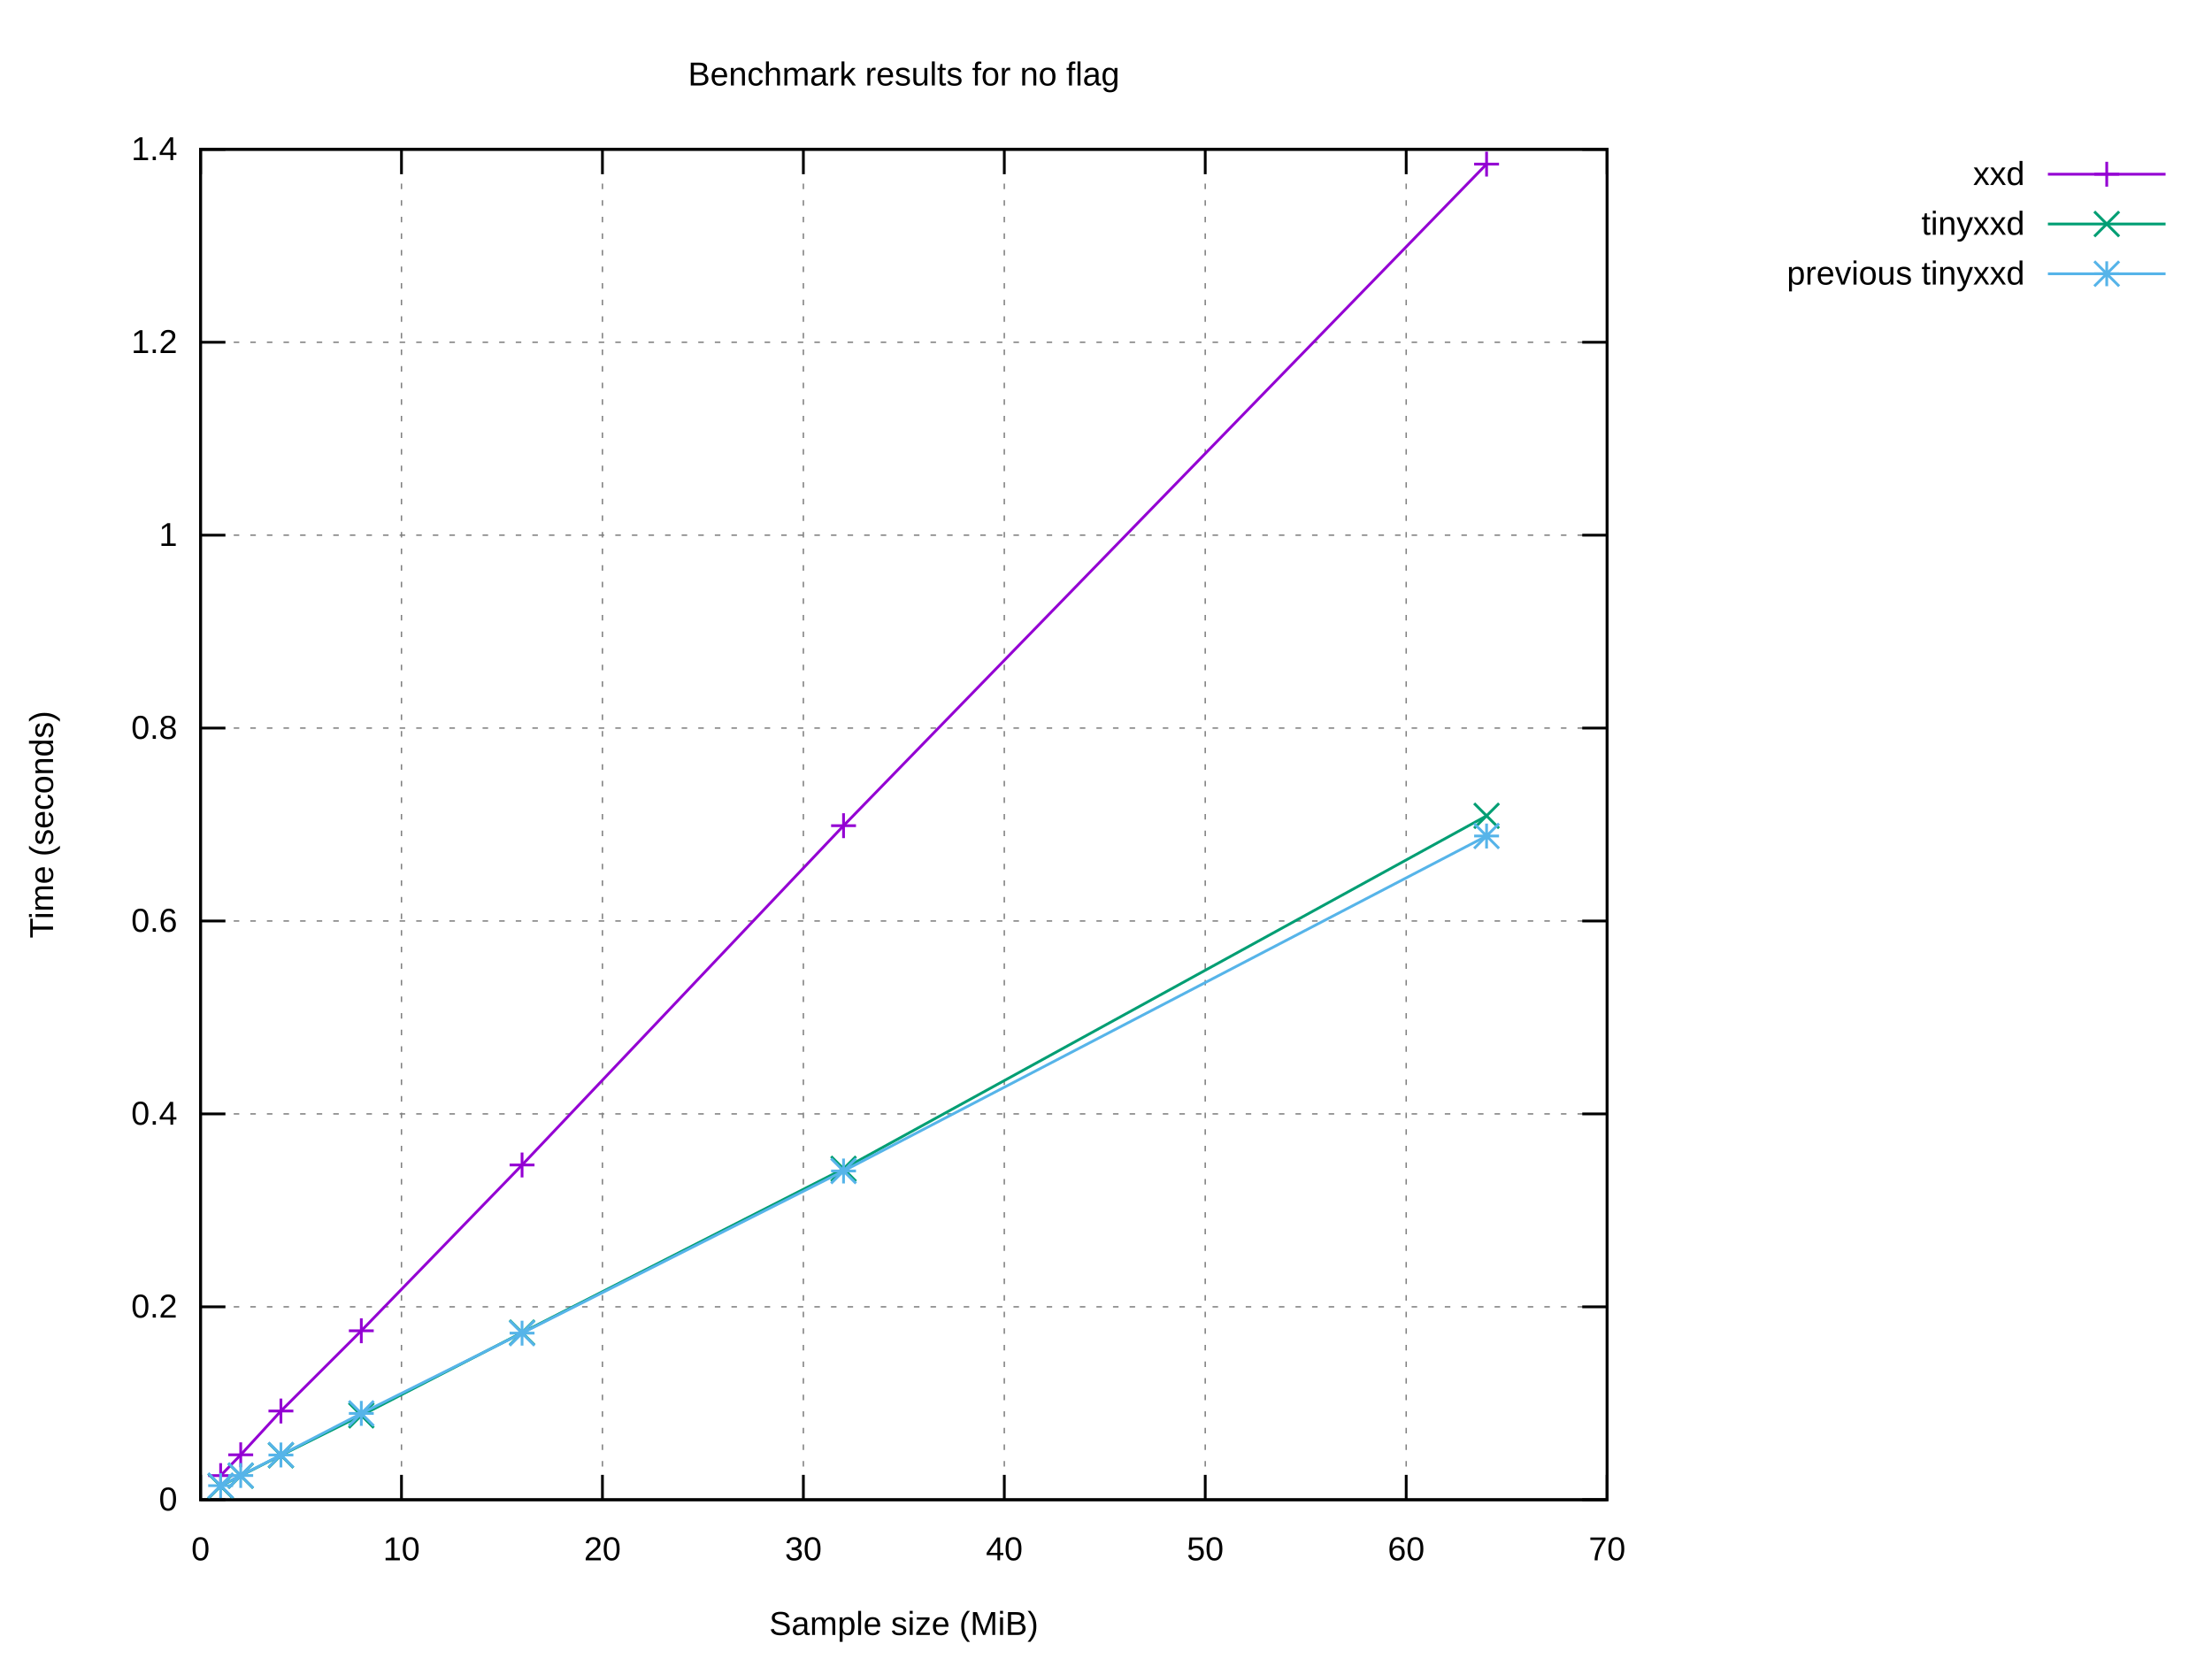
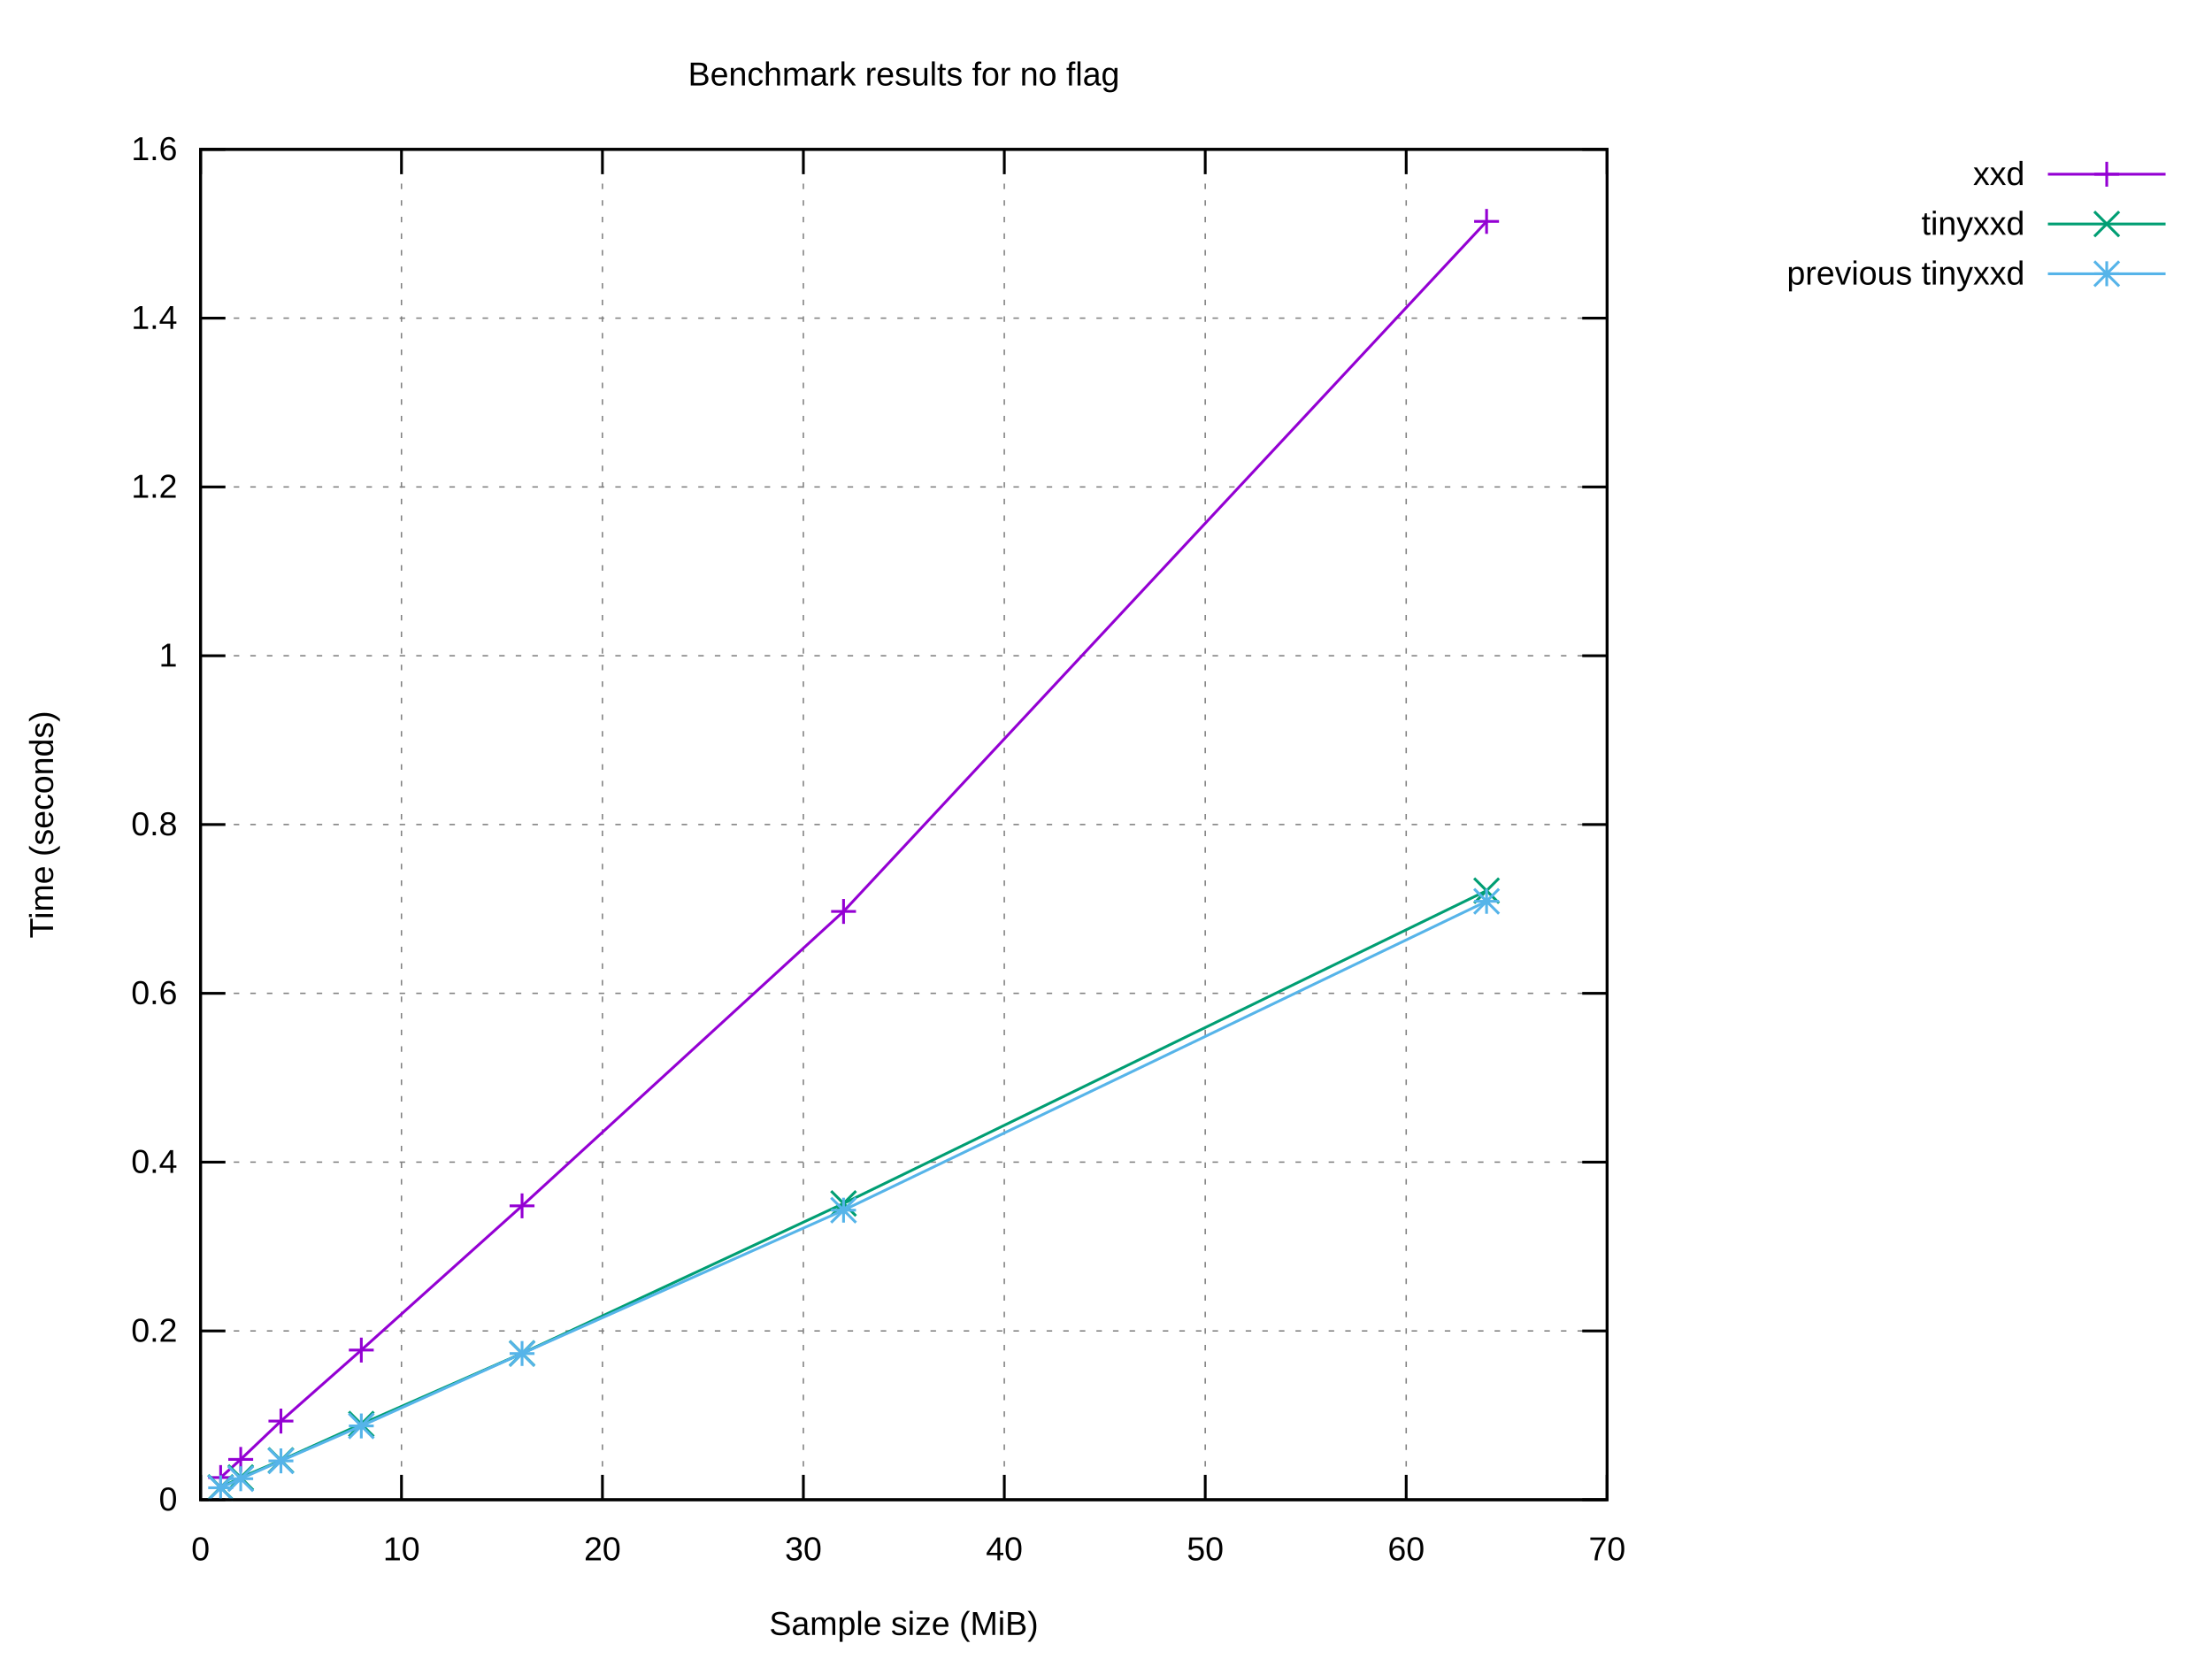
<svg xmlns="http://www.w3.org/2000/svg" xmlns:xlink="http://www.w3.org/1999/xlink" width="800" height="600" viewBox="0 0 800 600">
  <g id="gnuplot_canvas">
    <rect x="0" y="0" width="800" height="600" fill="#ffffff" />
    <defs>
      <circle id="gpDot" r="0.5" stroke-width="0.5" stroke="currentColor" />
      <path id="gpPt0" stroke-width="0.222" stroke="currentColor" d="M-1,0 h2 M0,-1 v2" />
      <path id="gpPt1" stroke-width="0.222" stroke="currentColor" d="M-1,-1 L1,1 M1,-1 L-1,1" />
      <path id="gpPt2" stroke-width="0.222" stroke="currentColor" d="M-1,0 L1,0 M0,-1 L0,1 M-1,-1 L1,1 M-1,1 L1,-1" />
      <rect id="gpPt3" stroke-width="0.222" stroke="currentColor" x="-1" y="-1" width="2" height="2" />
      <rect id="gpPt4" stroke-width="0.222" stroke="currentColor" fill="currentColor" x="-1" y="-1" width="2" height="2" />
      <circle id="gpPt5" stroke-width="0.222" stroke="currentColor" cx="0" cy="0" r="1" />
      <use xlink:href="#gpPt5" id="gpPt6" fill="currentColor" stroke="none" />
      <path id="gpPt7" stroke-width="0.222" stroke="currentColor" d="M0,-1.33 L-1.33,0.67 L1.33,0.67 z" />
      <use xlink:href="#gpPt7" id="gpPt8" fill="currentColor" stroke="none" />
      <use xlink:href="#gpPt7" id="gpPt9" stroke="currentColor" transform="rotate(180)" />
      <use xlink:href="#gpPt9" id="gpPt10" fill="currentColor" stroke="none" />
      <use xlink:href="#gpPt3" id="gpPt11" stroke="currentColor" transform="rotate(45)" />
      <use xlink:href="#gpPt11" id="gpPt12" fill="currentColor" stroke="none" />
      <path id="gpPt13" stroke-width="0.222" stroke="currentColor" d="M0,1.330 L1.265,0.411 L0.782,-1.067 L-0.782,-1.076 L-1.265,0.411 z" />
      <use xlink:href="#gpPt13" id="gpPt14" fill="currentColor" stroke="none" />
      <filter id="textbox" filterUnits="objectBoundingBox" x="0" y="0" height="1" width="1">
        <feFlood flood-color="#FFFFFF" flood-opacity="1" result="bgnd" />
        <feComposite in="SourceGraphic" in2="bgnd" operator="atop" />
      </filter>
      <filter id="greybox" filterUnits="objectBoundingBox" x="0" y="0" height="1" width="1">
        <feFlood flood-color="lightgrey" flood-opacity="1" result="grey" />
        <feComposite in="SourceGraphic" in2="grey" operator="atop" />
      </filter>
    </defs>
    <g fill="none" color="#FFFFFF" stroke="currentColor" stroke-width="1.00" stroke-linecap="butt" stroke-linejoin="miter">
</g>
    <g fill="none" color="black" stroke="currentColor" stroke-width="1.00" stroke-linecap="butt" stroke-linejoin="miter">
</g>
    <g fill="none" color="black" stroke="black" stroke-width="0.50" stroke-linecap="butt" stroke-linejoin="miter">
</g>
    <g fill="none" color="gray" stroke="currentColor" stroke-width="0.50" stroke-linecap="butt" stroke-linejoin="miter">
      <path stroke="gray" stroke-dasharray="2,4" class="gridline" d="M72.53,542.40 L581.24,542.40  " />
    </g>
    <g fill="none" color="gray" stroke="gray" stroke-width="1.00" stroke-linecap="butt" stroke-linejoin="miter">
</g>
    <g fill="none" color="black" stroke="currentColor" stroke-width="1.00" stroke-linecap="butt" stroke-linejoin="miter">
      <path stroke="black" d="M72.53,542.40 L81.53,542.40 M581.24,542.40 L572.24,542.40  " />
      <g transform="translate(64.14,546.30)" stroke="none" fill="black" font-family="Arial" font-size="12.00" text-anchor="end">
        <text>
          <tspan font-family="Arial"> 0</tspan>
        </text>
      </g>
    </g>
    <g fill="none" color="black" stroke="currentColor" stroke-width="1.00" stroke-linecap="butt" stroke-linejoin="miter">
</g>
    <g fill="none" color="black" stroke="black" stroke-width="0.50" stroke-linecap="butt" stroke-linejoin="miter">
</g>
    <g fill="none" color="gray" stroke="currentColor" stroke-width="0.50" stroke-linecap="butt" stroke-linejoin="miter">
-       <path stroke="gray" stroke-dasharray="2,4" class="gridline" d="M72.53,472.63 L581.24,472.63  " />
-     </g>
-     <g fill="none" color="gray" stroke="gray" stroke-width="1.00" stroke-linecap="butt" stroke-linejoin="miter">
- </g>
-     <g fill="none" color="black" stroke="currentColor" stroke-width="1.00" stroke-linecap="butt" stroke-linejoin="miter">
-       <path stroke="black" d="M72.53,472.63 L81.53,472.63 M581.24,472.63 L572.24,472.63  " />
-       <g transform="translate(64.14,476.53)" stroke="none" fill="black" font-family="Arial" font-size="12.00" text-anchor="end">
+       <path stroke="gray" stroke-dasharray="2,4" class="gridline" d="M72.53,481.35 L581.24,481.35  " />
+     </g>
+     <g fill="none" color="gray" stroke="gray" stroke-width="1.00" stroke-linecap="butt" stroke-linejoin="miter">
+ </g>
+     <g fill="none" color="black" stroke="currentColor" stroke-width="1.00" stroke-linecap="butt" stroke-linejoin="miter">
+       <path stroke="black" d="M72.53,481.35 L81.53,481.35 M581.24,481.35 L572.24,481.35  " />
+       <g transform="translate(64.14,485.25)" stroke="none" fill="black" font-family="Arial" font-size="12.00" text-anchor="end">
        <text>
          <tspan font-family="Arial"> 0.2</tspan>
        </text>
      </g>
    </g>
    <g fill="none" color="black" stroke="currentColor" stroke-width="1.00" stroke-linecap="butt" stroke-linejoin="miter">
</g>
    <g fill="none" color="black" stroke="black" stroke-width="0.50" stroke-linecap="butt" stroke-linejoin="miter">
</g>
    <g fill="none" color="gray" stroke="currentColor" stroke-width="0.50" stroke-linecap="butt" stroke-linejoin="miter">
-       <path stroke="gray" stroke-dasharray="2,4" class="gridline" d="M72.53,402.86 L581.24,402.86  " />
-     </g>
-     <g fill="none" color="gray" stroke="gray" stroke-width="1.00" stroke-linecap="butt" stroke-linejoin="miter">
- </g>
-     <g fill="none" color="black" stroke="currentColor" stroke-width="1.00" stroke-linecap="butt" stroke-linejoin="miter">
-       <path stroke="black" d="M72.53,402.86 L81.53,402.86 M581.24,402.86 L572.24,402.86  " />
-       <g transform="translate(64.14,406.76)" stroke="none" fill="black" font-family="Arial" font-size="12.00" text-anchor="end">
+       <path stroke="gray" stroke-dasharray="2,4" class="gridline" d="M72.53,420.30 L581.24,420.30  " />
+     </g>
+     <g fill="none" color="gray" stroke="gray" stroke-width="1.00" stroke-linecap="butt" stroke-linejoin="miter">
+ </g>
+     <g fill="none" color="black" stroke="currentColor" stroke-width="1.00" stroke-linecap="butt" stroke-linejoin="miter">
+       <path stroke="black" d="M72.53,420.30 L81.53,420.30 M581.24,420.30 L572.24,420.30  " />
+       <g transform="translate(64.14,424.20)" stroke="none" fill="black" font-family="Arial" font-size="12.00" text-anchor="end">
        <text>
          <tspan font-family="Arial"> 0.4</tspan>
        </text>
      </g>
    </g>
    <g fill="none" color="black" stroke="currentColor" stroke-width="1.00" stroke-linecap="butt" stroke-linejoin="miter">
</g>
    <g fill="none" color="black" stroke="black" stroke-width="0.50" stroke-linecap="butt" stroke-linejoin="miter">
</g>
    <g fill="none" color="gray" stroke="currentColor" stroke-width="0.50" stroke-linecap="butt" stroke-linejoin="miter">
-       <path stroke="gray" stroke-dasharray="2,4" class="gridline" d="M72.53,333.09 L581.24,333.09  " />
-     </g>
-     <g fill="none" color="gray" stroke="gray" stroke-width="1.00" stroke-linecap="butt" stroke-linejoin="miter">
- </g>
-     <g fill="none" color="black" stroke="currentColor" stroke-width="1.00" stroke-linecap="butt" stroke-linejoin="miter">
-       <path stroke="black" d="M72.53,333.09 L81.53,333.09 M581.24,333.09 L572.24,333.09  " />
-       <g transform="translate(64.14,336.99)" stroke="none" fill="black" font-family="Arial" font-size="12.00" text-anchor="end">
+       <path stroke="gray" stroke-dasharray="2,4" class="gridline" d="M72.53,359.25 L581.24,359.25  " />
+     </g>
+     <g fill="none" color="gray" stroke="gray" stroke-width="1.00" stroke-linecap="butt" stroke-linejoin="miter">
+ </g>
+     <g fill="none" color="black" stroke="currentColor" stroke-width="1.00" stroke-linecap="butt" stroke-linejoin="miter">
+       <path stroke="black" d="M72.53,359.25 L81.53,359.25 M581.24,359.25 L572.24,359.25  " />
+       <g transform="translate(64.14,363.15)" stroke="none" fill="black" font-family="Arial" font-size="12.00" text-anchor="end">
        <text>
          <tspan font-family="Arial"> 0.6</tspan>
        </text>
      </g>
    </g>
    <g fill="none" color="black" stroke="currentColor" stroke-width="1.00" stroke-linecap="butt" stroke-linejoin="miter">
</g>
    <g fill="none" color="black" stroke="black" stroke-width="0.50" stroke-linecap="butt" stroke-linejoin="miter">
</g>
    <g fill="none" color="gray" stroke="currentColor" stroke-width="0.50" stroke-linecap="butt" stroke-linejoin="miter">
-       <path stroke="gray" stroke-dasharray="2,4" class="gridline" d="M72.53,263.32 L581.24,263.32  " />
-     </g>
-     <g fill="none" color="gray" stroke="gray" stroke-width="1.00" stroke-linecap="butt" stroke-linejoin="miter">
- </g>
-     <g fill="none" color="black" stroke="currentColor" stroke-width="1.00" stroke-linecap="butt" stroke-linejoin="miter">
-       <path stroke="black" d="M72.53,263.32 L81.53,263.32 M581.24,263.32 L572.24,263.32  " />
-       <g transform="translate(64.14,267.22)" stroke="none" fill="black" font-family="Arial" font-size="12.00" text-anchor="end">
+       <path stroke="gray" stroke-dasharray="2,4" class="gridline" d="M72.53,298.20 L581.24,298.20  " />
+     </g>
+     <g fill="none" color="gray" stroke="gray" stroke-width="1.00" stroke-linecap="butt" stroke-linejoin="miter">
+ </g>
+     <g fill="none" color="black" stroke="currentColor" stroke-width="1.00" stroke-linecap="butt" stroke-linejoin="miter">
+       <path stroke="black" d="M72.53,298.20 L81.53,298.20 M581.24,298.20 L572.24,298.20  " />
+       <g transform="translate(64.14,302.10)" stroke="none" fill="black" font-family="Arial" font-size="12.00" text-anchor="end">
        <text>
          <tspan font-family="Arial"> 0.8</tspan>
        </text>
      </g>
    </g>
    <g fill="none" color="black" stroke="currentColor" stroke-width="1.00" stroke-linecap="butt" stroke-linejoin="miter">
</g>
    <g fill="none" color="black" stroke="black" stroke-width="0.50" stroke-linecap="butt" stroke-linejoin="miter">
</g>
    <g fill="none" color="gray" stroke="currentColor" stroke-width="0.50" stroke-linecap="butt" stroke-linejoin="miter">
-       <path stroke="gray" stroke-dasharray="2,4" class="gridline" d="M72.53,193.55 L581.24,193.55  " />
-     </g>
-     <g fill="none" color="gray" stroke="gray" stroke-width="1.00" stroke-linecap="butt" stroke-linejoin="miter">
- </g>
-     <g fill="none" color="black" stroke="currentColor" stroke-width="1.00" stroke-linecap="butt" stroke-linejoin="miter">
-       <path stroke="black" d="M72.53,193.55 L81.53,193.55 M581.24,193.55 L572.24,193.55  " />
-       <g transform="translate(64.14,197.45)" stroke="none" fill="black" font-family="Arial" font-size="12.00" text-anchor="end">
+       <path stroke="gray" stroke-dasharray="2,4" class="gridline" d="M72.53,237.16 L581.24,237.16  " />
+     </g>
+     <g fill="none" color="gray" stroke="gray" stroke-width="1.00" stroke-linecap="butt" stroke-linejoin="miter">
+ </g>
+     <g fill="none" color="black" stroke="currentColor" stroke-width="1.00" stroke-linecap="butt" stroke-linejoin="miter">
+       <path stroke="black" d="M72.53,237.16 L81.53,237.16 M581.24,237.16 L572.24,237.16  " />
+       <g transform="translate(64.14,241.06)" stroke="none" fill="black" font-family="Arial" font-size="12.00" text-anchor="end">
        <text>
          <tspan font-family="Arial"> 1</tspan>
        </text>
      </g>
    </g>
    <g fill="none" color="black" stroke="currentColor" stroke-width="1.00" stroke-linecap="butt" stroke-linejoin="miter">
</g>
    <g fill="none" color="black" stroke="black" stroke-width="0.50" stroke-linecap="butt" stroke-linejoin="miter">
</g>
    <g fill="none" color="gray" stroke="currentColor" stroke-width="0.50" stroke-linecap="butt" stroke-linejoin="miter">
-       <path stroke="gray" stroke-dasharray="2,4" class="gridline" d="M72.53,123.78 L581.24,123.78  " />
-     </g>
-     <g fill="none" color="gray" stroke="gray" stroke-width="1.00" stroke-linecap="butt" stroke-linejoin="miter">
- </g>
-     <g fill="none" color="black" stroke="currentColor" stroke-width="1.00" stroke-linecap="butt" stroke-linejoin="miter">
-       <path stroke="black" d="M72.53,123.78 L81.53,123.78 M581.24,123.78 L572.24,123.78  " />
-       <g transform="translate(64.14,127.68)" stroke="none" fill="black" font-family="Arial" font-size="12.00" text-anchor="end">
+       <path stroke="gray" stroke-dasharray="2,4" class="gridline" d="M72.53,176.11 L581.24,176.11  " />
+     </g>
+     <g fill="none" color="gray" stroke="gray" stroke-width="1.00" stroke-linecap="butt" stroke-linejoin="miter">
+ </g>
+     <g fill="none" color="black" stroke="currentColor" stroke-width="1.00" stroke-linecap="butt" stroke-linejoin="miter">
+       <path stroke="black" d="M72.53,176.11 L81.53,176.11 M581.24,176.11 L572.24,176.11  " />
+       <g transform="translate(64.14,180.01)" stroke="none" fill="black" font-family="Arial" font-size="12.00" text-anchor="end">
        <text>
          <tspan font-family="Arial"> 1.2</tspan>
+         </text>
+       </g>
+     </g>
+     <g fill="none" color="black" stroke="currentColor" stroke-width="1.00" stroke-linecap="butt" stroke-linejoin="miter">
+ </g>
+     <g fill="none" color="black" stroke="black" stroke-width="0.50" stroke-linecap="butt" stroke-linejoin="miter">
+ </g>
+     <g fill="none" color="gray" stroke="currentColor" stroke-width="0.50" stroke-linecap="butt" stroke-linejoin="miter">
+       <path stroke="gray" stroke-dasharray="2,4" class="gridline" d="M72.53,115.06 L581.24,115.06  " />
+     </g>
+     <g fill="none" color="gray" stroke="gray" stroke-width="1.00" stroke-linecap="butt" stroke-linejoin="miter">
+ </g>
+     <g fill="none" color="black" stroke="currentColor" stroke-width="1.00" stroke-linecap="butt" stroke-linejoin="miter">
+       <path stroke="black" d="M72.53,115.06 L81.53,115.06 M581.24,115.06 L572.24,115.06  " />
+       <g transform="translate(64.14,118.96)" stroke="none" fill="black" font-family="Arial" font-size="12.00" text-anchor="end">
+         <text>
+           <tspan font-family="Arial"> 1.4</tspan>
        </text>
      </g>
    </g>
    <g fill="none" color="black" stroke="currentColor" stroke-width="1.00" stroke-linecap="butt" stroke-linejoin="miter">
</g>
    <g fill="none" color="black" stroke="black" stroke-width="0.50" stroke-linecap="butt" stroke-linejoin="miter">
</g>
    <g fill="none" color="gray" stroke="currentColor" stroke-width="0.50" stroke-linecap="butt" stroke-linejoin="miter">
      <path stroke="gray" stroke-dasharray="2,4" class="gridline" d="M72.53,54.01 L581.24,54.01  " />
    </g>
    <g fill="none" color="gray" stroke="gray" stroke-width="1.00" stroke-linecap="butt" stroke-linejoin="miter">
</g>
    <g fill="none" color="black" stroke="currentColor" stroke-width="1.00" stroke-linecap="butt" stroke-linejoin="miter">
      <path stroke="black" d="M72.53,54.01 L81.53,54.01 M581.24,54.01 L572.24,54.01  " />
      <g transform="translate(64.14,57.91)" stroke="none" fill="black" font-family="Arial" font-size="12.00" text-anchor="end">
        <text>
-           <tspan font-family="Arial"> 1.4</tspan>
+           <tspan font-family="Arial"> 1.6</tspan>
        </text>
      </g>
    </g>
    <g fill="none" color="black" stroke="currentColor" stroke-width="1.00" stroke-linecap="butt" stroke-linejoin="miter">
</g>
    <g fill="none" color="black" stroke="black" stroke-width="0.50" stroke-linecap="butt" stroke-linejoin="miter">
</g>
    <g fill="none" color="gray" stroke="currentColor" stroke-width="0.50" stroke-linecap="butt" stroke-linejoin="miter">
      <path stroke="gray" stroke-dasharray="2,4" class="gridline" d="M72.53,542.40 L72.53,54.01  " />
    </g>
    <g fill="none" color="gray" stroke="gray" stroke-width="1.00" stroke-linecap="butt" stroke-linejoin="miter">
</g>
    <g fill="none" color="black" stroke="currentColor" stroke-width="1.00" stroke-linecap="butt" stroke-linejoin="miter">
      <path stroke="black" d="M72.53,542.40 L72.53,533.40 M72.53,54.01 L72.53,63.01  " />
      <g transform="translate(72.53,564.30)" stroke="none" fill="black" font-family="Arial" font-size="12.00" text-anchor="middle">
        <text>
          <tspan font-family="Arial"> 0</tspan>
        </text>
      </g>
    </g>
    <g fill="none" color="black" stroke="currentColor" stroke-width="1.00" stroke-linecap="butt" stroke-linejoin="miter">
</g>
    <g fill="none" color="black" stroke="black" stroke-width="0.50" stroke-linecap="butt" stroke-linejoin="miter">
</g>
    <g fill="none" color="gray" stroke="currentColor" stroke-width="0.50" stroke-linecap="butt" stroke-linejoin="miter">
      <path stroke="gray" stroke-dasharray="2,4" class="gridline" d="M145.20,542.40 L145.20,54.01  " />
    </g>
    <g fill="none" color="gray" stroke="gray" stroke-width="1.00" stroke-linecap="butt" stroke-linejoin="miter">
</g>
    <g fill="none" color="black" stroke="currentColor" stroke-width="1.00" stroke-linecap="butt" stroke-linejoin="miter">
      <path stroke="black" d="M145.20,542.40 L145.20,533.40 M145.20,54.01 L145.20,63.01  " />
      <g transform="translate(145.20,564.30)" stroke="none" fill="black" font-family="Arial" font-size="12.00" text-anchor="middle">
        <text>
          <tspan font-family="Arial"> 10</tspan>
        </text>
      </g>
    </g>
    <g fill="none" color="black" stroke="currentColor" stroke-width="1.00" stroke-linecap="butt" stroke-linejoin="miter">
</g>
    <g fill="none" color="black" stroke="black" stroke-width="0.50" stroke-linecap="butt" stroke-linejoin="miter">
</g>
    <g fill="none" color="gray" stroke="currentColor" stroke-width="0.50" stroke-linecap="butt" stroke-linejoin="miter">
      <path stroke="gray" stroke-dasharray="2,4" class="gridline" d="M217.88,542.40 L217.88,54.01  " />
    </g>
    <g fill="none" color="gray" stroke="gray" stroke-width="1.00" stroke-linecap="butt" stroke-linejoin="miter">
</g>
    <g fill="none" color="black" stroke="currentColor" stroke-width="1.00" stroke-linecap="butt" stroke-linejoin="miter">
      <path stroke="black" d="M217.88,542.40 L217.88,533.40 M217.88,54.01 L217.88,63.01  " />
      <g transform="translate(217.88,564.30)" stroke="none" fill="black" font-family="Arial" font-size="12.00" text-anchor="middle">
        <text>
          <tspan font-family="Arial"> 20</tspan>
        </text>
      </g>
    </g>
    <g fill="none" color="black" stroke="currentColor" stroke-width="1.00" stroke-linecap="butt" stroke-linejoin="miter">
</g>
    <g fill="none" color="black" stroke="black" stroke-width="0.50" stroke-linecap="butt" stroke-linejoin="miter">
</g>
    <g fill="none" color="gray" stroke="currentColor" stroke-width="0.50" stroke-linecap="butt" stroke-linejoin="miter">
      <path stroke="gray" stroke-dasharray="2,4" class="gridline" d="M290.55,542.40 L290.55,54.01  " />
    </g>
    <g fill="none" color="gray" stroke="gray" stroke-width="1.00" stroke-linecap="butt" stroke-linejoin="miter">
</g>
    <g fill="none" color="black" stroke="currentColor" stroke-width="1.00" stroke-linecap="butt" stroke-linejoin="miter">
      <path stroke="black" d="M290.55,542.40 L290.55,533.40 M290.55,54.01 L290.55,63.01  " />
      <g transform="translate(290.55,564.30)" stroke="none" fill="black" font-family="Arial" font-size="12.00" text-anchor="middle">
        <text>
          <tspan font-family="Arial"> 30</tspan>
        </text>
      </g>
    </g>
    <g fill="none" color="black" stroke="currentColor" stroke-width="1.00" stroke-linecap="butt" stroke-linejoin="miter">
</g>
    <g fill="none" color="black" stroke="black" stroke-width="0.50" stroke-linecap="butt" stroke-linejoin="miter">
</g>
    <g fill="none" color="gray" stroke="currentColor" stroke-width="0.50" stroke-linecap="butt" stroke-linejoin="miter">
      <path stroke="gray" stroke-dasharray="2,4" class="gridline" d="M363.22,542.40 L363.22,54.01  " />
    </g>
    <g fill="none" color="gray" stroke="gray" stroke-width="1.00" stroke-linecap="butt" stroke-linejoin="miter">
</g>
    <g fill="none" color="black" stroke="currentColor" stroke-width="1.00" stroke-linecap="butt" stroke-linejoin="miter">
      <path stroke="black" d="M363.22,542.40 L363.22,533.40 M363.22,54.01 L363.22,63.01  " />
      <g transform="translate(363.22,564.30)" stroke="none" fill="black" font-family="Arial" font-size="12.00" text-anchor="middle">
        <text>
          <tspan font-family="Arial"> 40</tspan>
        </text>
      </g>
    </g>
    <g fill="none" color="black" stroke="currentColor" stroke-width="1.00" stroke-linecap="butt" stroke-linejoin="miter">
</g>
    <g fill="none" color="black" stroke="black" stroke-width="0.50" stroke-linecap="butt" stroke-linejoin="miter">
</g>
    <g fill="none" color="gray" stroke="currentColor" stroke-width="0.50" stroke-linecap="butt" stroke-linejoin="miter">
      <path stroke="gray" stroke-dasharray="2,4" class="gridline" d="M435.89,542.40 L435.89,54.01  " />
    </g>
    <g fill="none" color="gray" stroke="gray" stroke-width="1.00" stroke-linecap="butt" stroke-linejoin="miter">
</g>
    <g fill="none" color="black" stroke="currentColor" stroke-width="1.00" stroke-linecap="butt" stroke-linejoin="miter">
      <path stroke="black" d="M435.89,542.40 L435.89,533.40 M435.89,54.01 L435.89,63.01  " />
      <g transform="translate(435.89,564.30)" stroke="none" fill="black" font-family="Arial" font-size="12.00" text-anchor="middle">
        <text>
          <tspan font-family="Arial"> 50</tspan>
        </text>
      </g>
    </g>
    <g fill="none" color="black" stroke="currentColor" stroke-width="1.00" stroke-linecap="butt" stroke-linejoin="miter">
</g>
    <g fill="none" color="black" stroke="black" stroke-width="0.50" stroke-linecap="butt" stroke-linejoin="miter">
</g>
    <g fill="none" color="gray" stroke="currentColor" stroke-width="0.50" stroke-linecap="butt" stroke-linejoin="miter">
      <path stroke="gray" stroke-dasharray="2,4" class="gridline" d="M508.57,542.40 L508.57,54.01  " />
    </g>
    <g fill="none" color="gray" stroke="gray" stroke-width="1.00" stroke-linecap="butt" stroke-linejoin="miter">
</g>
    <g fill="none" color="black" stroke="currentColor" stroke-width="1.00" stroke-linecap="butt" stroke-linejoin="miter">
      <path stroke="black" d="M508.57,542.40 L508.57,533.40 M508.57,54.01 L508.57,63.01  " />
      <g transform="translate(508.57,564.30)" stroke="none" fill="black" font-family="Arial" font-size="12.00" text-anchor="middle">
        <text>
          <tspan font-family="Arial"> 60</tspan>
        </text>
      </g>
    </g>
    <g fill="none" color="black" stroke="currentColor" stroke-width="1.00" stroke-linecap="butt" stroke-linejoin="miter">
</g>
    <g fill="none" color="black" stroke="black" stroke-width="0.50" stroke-linecap="butt" stroke-linejoin="miter">
</g>
    <g fill="none" color="gray" stroke="currentColor" stroke-width="0.50" stroke-linecap="butt" stroke-linejoin="miter">
      <path stroke="gray" stroke-dasharray="2,4" class="gridline" d="M581.24,542.40 L581.24,54.01  " />
    </g>
    <g fill="none" color="gray" stroke="gray" stroke-width="1.00" stroke-linecap="butt" stroke-linejoin="miter">
</g>
    <g fill="none" color="black" stroke="currentColor" stroke-width="1.00" stroke-linecap="butt" stroke-linejoin="miter">
      <path stroke="black" d="M581.24,542.40 L581.24,533.40 M581.24,54.01 L581.24,63.01  " />
      <g transform="translate(581.24,564.30)" stroke="none" fill="black" font-family="Arial" font-size="12.00" text-anchor="middle">
        <text>
          <tspan font-family="Arial"> 70</tspan>
        </text>
      </g>
    </g>
    <g fill="none" color="black" stroke="currentColor" stroke-width="1.00" stroke-linecap="butt" stroke-linejoin="miter">
</g>
    <g fill="none" color="black" stroke="currentColor" stroke-width="1.00" stroke-linecap="butt" stroke-linejoin="miter">
      <path stroke="black" d="M72.53,54.01 L72.53,542.40 L581.24,542.40 L581.24,54.01 L72.53,54.01 Z  " />
    </g>
    <g fill="none" color="black" stroke="currentColor" stroke-width="1.00" stroke-linecap="butt" stroke-linejoin="miter">
</g>
    <g id="gnuplot_plot_1">
      <g fill="none" color="black" stroke="currentColor" stroke-width="1.00" stroke-linecap="butt" stroke-linejoin="miter">
        <g transform="translate(732.26,66.91)" stroke="none" fill="black" font-family="Arial" font-size="12.00" text-anchor="end">
          <text>
            <tspan font-family="Arial">xxd</tspan>
          </text>
        </g>
      </g>
      <g fill="none" color="black" stroke="currentColor" stroke-width="1.00" stroke-linecap="butt" stroke-linejoin="miter">
-         <path stroke="rgb(148,   0, 211)" d="M740.65,63.01 L783.21,63.01 M537.64,59.35 L305.08,298.62 L188.81,421.33 L130.67,481.29 L101.60,510.31 L87.06,526.15   L79.80,533.67  " />
-         <use xlink:href="#gpPt0" transform="translate(537.64,59.35) scale(4.50)" color="rgb(148,   0, 211)" />
-         <use xlink:href="#gpPt0" transform="translate(305.08,298.62) scale(4.50)" color="rgb(148,   0, 211)" />
-         <use xlink:href="#gpPt0" transform="translate(188.81,421.33) scale(4.50)" color="rgb(148,   0, 211)" />
-         <use xlink:href="#gpPt0" transform="translate(130.67,481.29) scale(4.50)" color="rgb(148,   0, 211)" />
-         <use xlink:href="#gpPt0" transform="translate(101.60,510.31) scale(4.50)" color="rgb(148,   0, 211)" />
-         <use xlink:href="#gpPt0" transform="translate(87.06,526.15) scale(4.50)" color="rgb(148,   0, 211)" />
-         <use xlink:href="#gpPt0" transform="translate(79.80,533.67) scale(4.50)" color="rgb(148,   0, 211)" />
+         <path stroke="rgb(148,   0, 211)" d="M740.65,63.01 L783.21,63.01 M537.64,80.07 L305.08,329.63 L188.81,436.11 L130.67,488.27 L101.60,513.95 L87.06,527.81   L79.80,534.37  " />
+         <use xlink:href="#gpPt0" transform="translate(537.64,80.07) scale(4.50)" color="rgb(148,   0, 211)" />
+         <use xlink:href="#gpPt0" transform="translate(305.08,329.63) scale(4.50)" color="rgb(148,   0, 211)" />
+         <use xlink:href="#gpPt0" transform="translate(188.81,436.11) scale(4.50)" color="rgb(148,   0, 211)" />
+         <use xlink:href="#gpPt0" transform="translate(130.67,488.27) scale(4.50)" color="rgb(148,   0, 211)" />
+         <use xlink:href="#gpPt0" transform="translate(101.60,513.95) scale(4.50)" color="rgb(148,   0, 211)" />
+         <use xlink:href="#gpPt0" transform="translate(87.06,527.81) scale(4.50)" color="rgb(148,   0, 211)" />
+         <use xlink:href="#gpPt0" transform="translate(79.80,534.37) scale(4.50)" color="rgb(148,   0, 211)" />
        <use xlink:href="#gpPt0" transform="translate(761.93,63.01) scale(4.50)" color="rgb(148,   0, 211)" />
      </g>
    </g>
    <g id="gnuplot_plot_2">
      <g fill="none" color="black" stroke="currentColor" stroke-width="1.00" stroke-linecap="butt" stroke-linejoin="miter">
        <g transform="translate(732.26,84.91)" stroke="none" fill="black" font-family="Arial" font-size="12.00" text-anchor="end">
          <text>
            <tspan font-family="Arial">tinyxxd</tspan>
          </text>
        </g>
      </g>
      <g fill="none" color="black" stroke="currentColor" stroke-width="1.00" stroke-linecap="butt" stroke-linejoin="miter">
-         <path stroke="rgb(  0, 158, 115)" d="M740.65,81.01 L783.21,81.01 M537.64,295.05 L305.08,422.72 L188.81,481.96 L130.67,511.89 L101.60,526.34 L87.06,533.71   L79.80,537.46  " />
-         <use xlink:href="#gpPt1" transform="translate(537.64,295.05) scale(4.50)" color="rgb(  0, 158, 115)" />
-         <use xlink:href="#gpPt1" transform="translate(305.08,422.72) scale(4.50)" color="rgb(  0, 158, 115)" />
-         <use xlink:href="#gpPt1" transform="translate(188.81,481.96) scale(4.50)" color="rgb(  0, 158, 115)" />
-         <use xlink:href="#gpPt1" transform="translate(130.67,511.89) scale(4.50)" color="rgb(  0, 158, 115)" />
-         <use xlink:href="#gpPt1" transform="translate(101.60,526.34) scale(4.50)" color="rgb(  0, 158, 115)" />
-         <use xlink:href="#gpPt1" transform="translate(87.06,533.71) scale(4.50)" color="rgb(  0, 158, 115)" />
-         <use xlink:href="#gpPt1" transform="translate(79.80,537.46) scale(4.50)" color="rgb(  0, 158, 115)" />
+         <path stroke="rgb(  0, 158, 115)" d="M740.65,81.01 L783.21,81.01 M537.64,322.13 L305.08,435.25 L188.81,489.46 L130.67,515.03 L101.60,528.17 L87.06,534.37   L79.80,537.94  " />
+         <use xlink:href="#gpPt1" transform="translate(537.64,322.13) scale(4.50)" color="rgb(  0, 158, 115)" />
+         <use xlink:href="#gpPt1" transform="translate(305.08,435.25) scale(4.50)" color="rgb(  0, 158, 115)" />
+         <use xlink:href="#gpPt1" transform="translate(188.81,489.46) scale(4.50)" color="rgb(  0, 158, 115)" />
+         <use xlink:href="#gpPt1" transform="translate(130.67,515.03) scale(4.50)" color="rgb(  0, 158, 115)" />
+         <use xlink:href="#gpPt1" transform="translate(101.60,528.17) scale(4.50)" color="rgb(  0, 158, 115)" />
+         <use xlink:href="#gpPt1" transform="translate(87.06,534.37) scale(4.50)" color="rgb(  0, 158, 115)" />
+         <use xlink:href="#gpPt1" transform="translate(79.80,537.94) scale(4.50)" color="rgb(  0, 158, 115)" />
        <use xlink:href="#gpPt1" transform="translate(761.93,81.01) scale(4.50)" color="rgb(  0, 158, 115)" />
      </g>
    </g>
    <g id="gnuplot_plot_3">
      <g fill="none" color="black" stroke="currentColor" stroke-width="1.00" stroke-linecap="butt" stroke-linejoin="miter">
        <g transform="translate(732.26,102.91)" stroke="none" fill="black" font-family="Arial" font-size="12.00" text-anchor="end">
          <text>
            <tspan font-family="Arial">previous tinyxxd</tspan>
          </text>
        </g>
      </g>
      <g fill="none" color="black" stroke="currentColor" stroke-width="1.00" stroke-linecap="butt" stroke-linejoin="miter">
-         <path stroke="rgb( 86, 180, 233)" d="M740.65,99.01 L783.21,99.01 M537.64,302.35 L305.08,423.50 L188.81,482.15 L130.67,511.17 L101.60,526.21 L87.06,533.64   L79.80,537.30  " />
-         <use xlink:href="#gpPt2" transform="translate(537.64,302.35) scale(4.50)" color="rgb( 86, 180, 233)" />
-         <use xlink:href="#gpPt2" transform="translate(305.08,423.50) scale(4.50)" color="rgb( 86, 180, 233)" />
-         <use xlink:href="#gpPt2" transform="translate(188.81,482.15) scale(4.50)" color="rgb( 86, 180, 233)" />
-         <use xlink:href="#gpPt2" transform="translate(130.67,511.17) scale(4.50)" color="rgb( 86, 180, 233)" />
-         <use xlink:href="#gpPt2" transform="translate(101.60,526.21) scale(4.50)" color="rgb( 86, 180, 233)" />
-         <use xlink:href="#gpPt2" transform="translate(87.06,533.64) scale(4.50)" color="rgb( 86, 180, 233)" />
-         <use xlink:href="#gpPt2" transform="translate(79.80,537.30) scale(4.50)" color="rgb( 86, 180, 233)" />
+         <path stroke="rgb( 86, 180, 233)" d="M740.65,99.01 L783.21,99.01 M537.64,325.97 L305.08,437.68 L188.81,489.52 L130.67,515.71 L101.60,528.35 L87.06,534.80   L79.80,538.08  " />
+         <use xlink:href="#gpPt2" transform="translate(537.64,325.97) scale(4.50)" color="rgb( 86, 180, 233)" />
+         <use xlink:href="#gpPt2" transform="translate(305.08,437.68) scale(4.50)" color="rgb( 86, 180, 233)" />
+         <use xlink:href="#gpPt2" transform="translate(188.81,489.52) scale(4.50)" color="rgb( 86, 180, 233)" />
+         <use xlink:href="#gpPt2" transform="translate(130.67,515.71) scale(4.50)" color="rgb( 86, 180, 233)" />
+         <use xlink:href="#gpPt2" transform="translate(101.60,528.35) scale(4.50)" color="rgb( 86, 180, 233)" />
+         <use xlink:href="#gpPt2" transform="translate(87.06,534.80) scale(4.50)" color="rgb( 86, 180, 233)" />
+         <use xlink:href="#gpPt2" transform="translate(79.80,538.08) scale(4.50)" color="rgb( 86, 180, 233)" />
        <use xlink:href="#gpPt2" transform="translate(761.93,99.01) scale(4.50)" color="rgb( 86, 180, 233)" />
      </g>
    </g>
    <g fill="none" color="#FFFFFF" stroke="rgb( 86, 180, 233)" stroke-width="2.00" stroke-linecap="butt" stroke-linejoin="miter">
</g>
    <g fill="none" color="black" stroke="currentColor" stroke-width="2.00" stroke-linecap="butt" stroke-linejoin="miter">
</g>
    <g fill="none" color="black" stroke="black" stroke-width="1.00" stroke-linecap="butt" stroke-linejoin="miter">
</g>
    <g fill="none" color="black" stroke="currentColor" stroke-width="1.00" stroke-linecap="butt" stroke-linejoin="miter">
      <path stroke="black" d="M72.53,54.01 L72.53,542.40 L581.24,542.40 L581.24,54.01 L72.53,54.01 Z  " />
      <g transform="translate(19.18,298.21) rotate(270.00)" stroke="none" fill="black" font-family="Arial" font-size="12.00" text-anchor="middle">
        <text>
          <tspan font-family="Arial">Time (seconds)</tspan>
        </text>
      </g>
    </g>
    <g fill="none" color="black" stroke="currentColor" stroke-width="1.00" stroke-linecap="butt" stroke-linejoin="miter">
      <g transform="translate(326.88,591.30)" stroke="none" fill="black" font-family="Arial" font-size="12.00" text-anchor="middle">
        <text>
          <tspan font-family="Arial">Sample size (MiB)</tspan>
        </text>
      </g>
    </g>
    <g fill="none" color="black" stroke="currentColor" stroke-width="1.00" stroke-linecap="butt" stroke-linejoin="miter">
</g>
    <g fill="none" color="black" stroke="currentColor" stroke-width="1.00" stroke-linecap="butt" stroke-linejoin="miter">
      <g transform="translate(326.88,30.91)" stroke="none" fill="black" font-family="Arial" font-size="12.00" text-anchor="middle">
        <text>
          <tspan font-family="Arial">Benchmark results for no flag</tspan>
        </text>
      </g>
    </g>
    <g fill="none" color="black" stroke="currentColor" stroke-width="1.00" stroke-linecap="butt" stroke-linejoin="miter">
</g>
  </g>
</svg>
